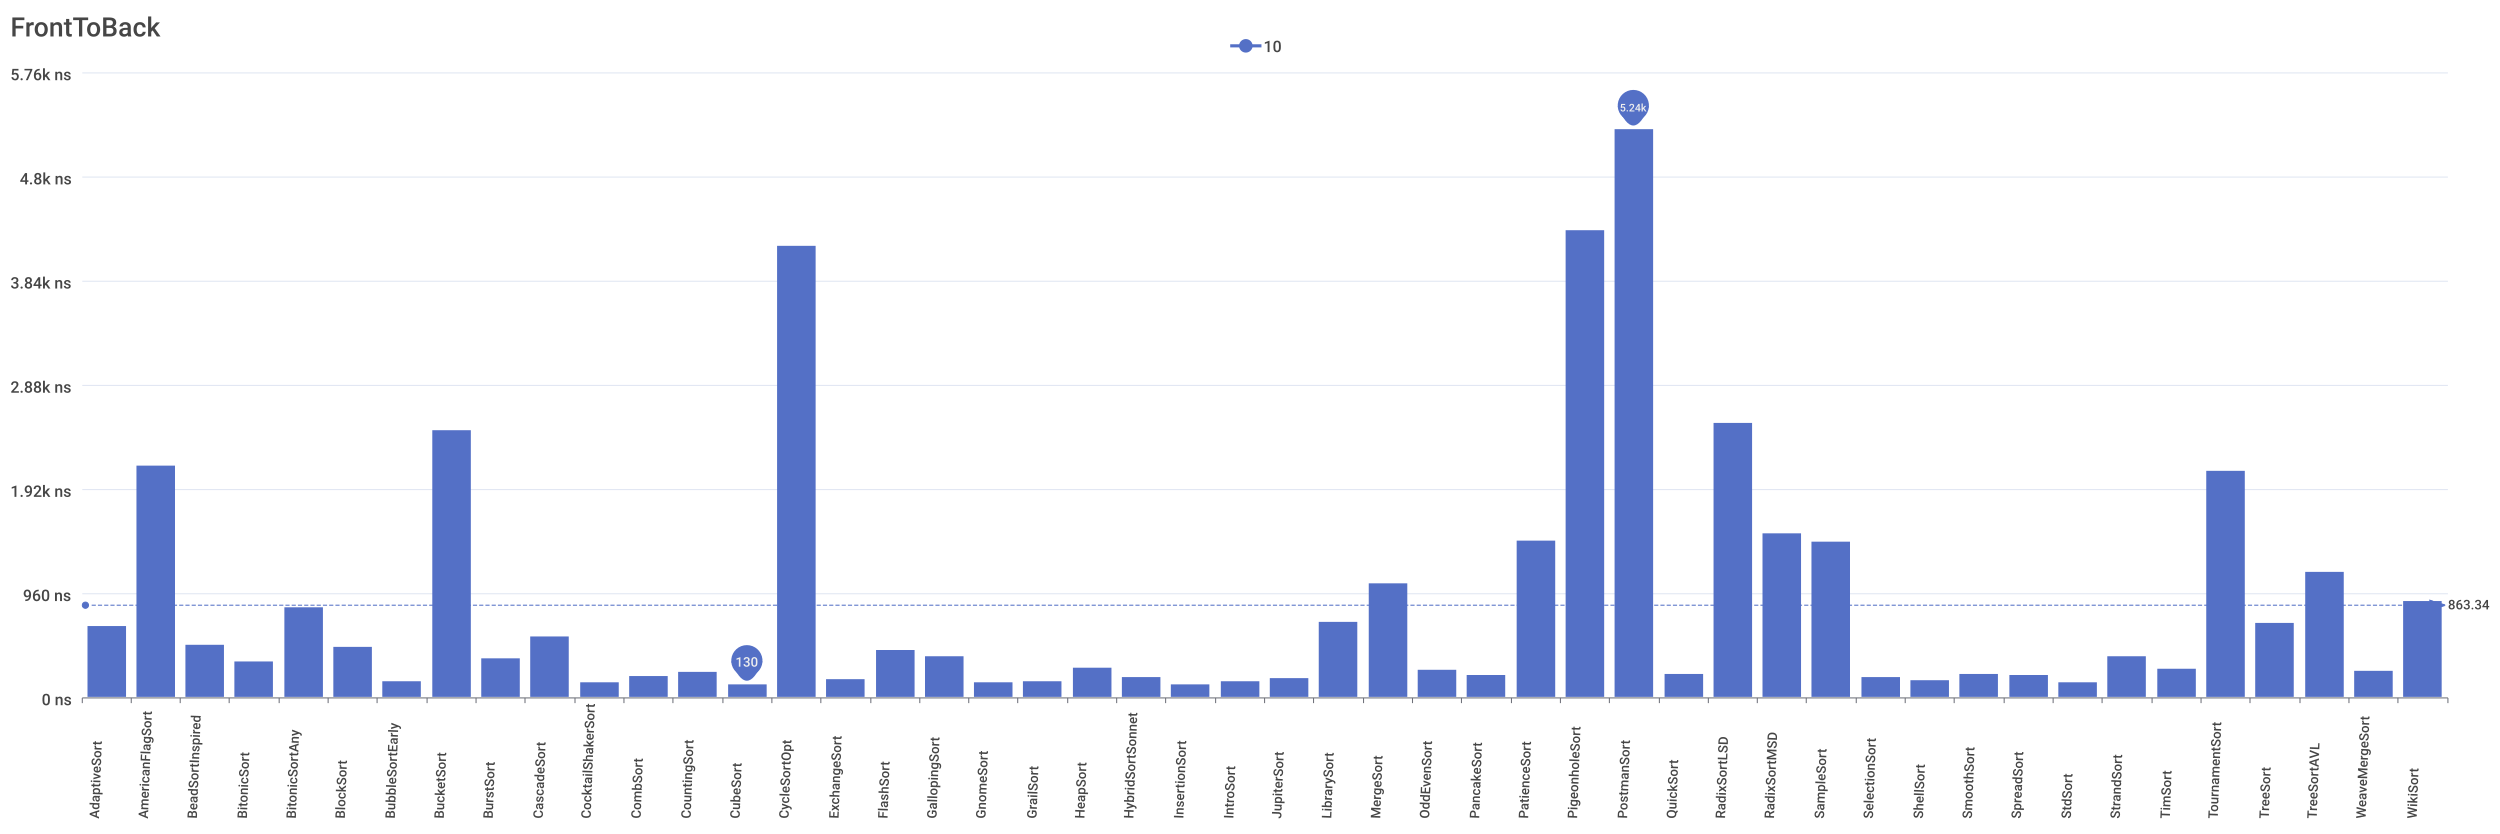
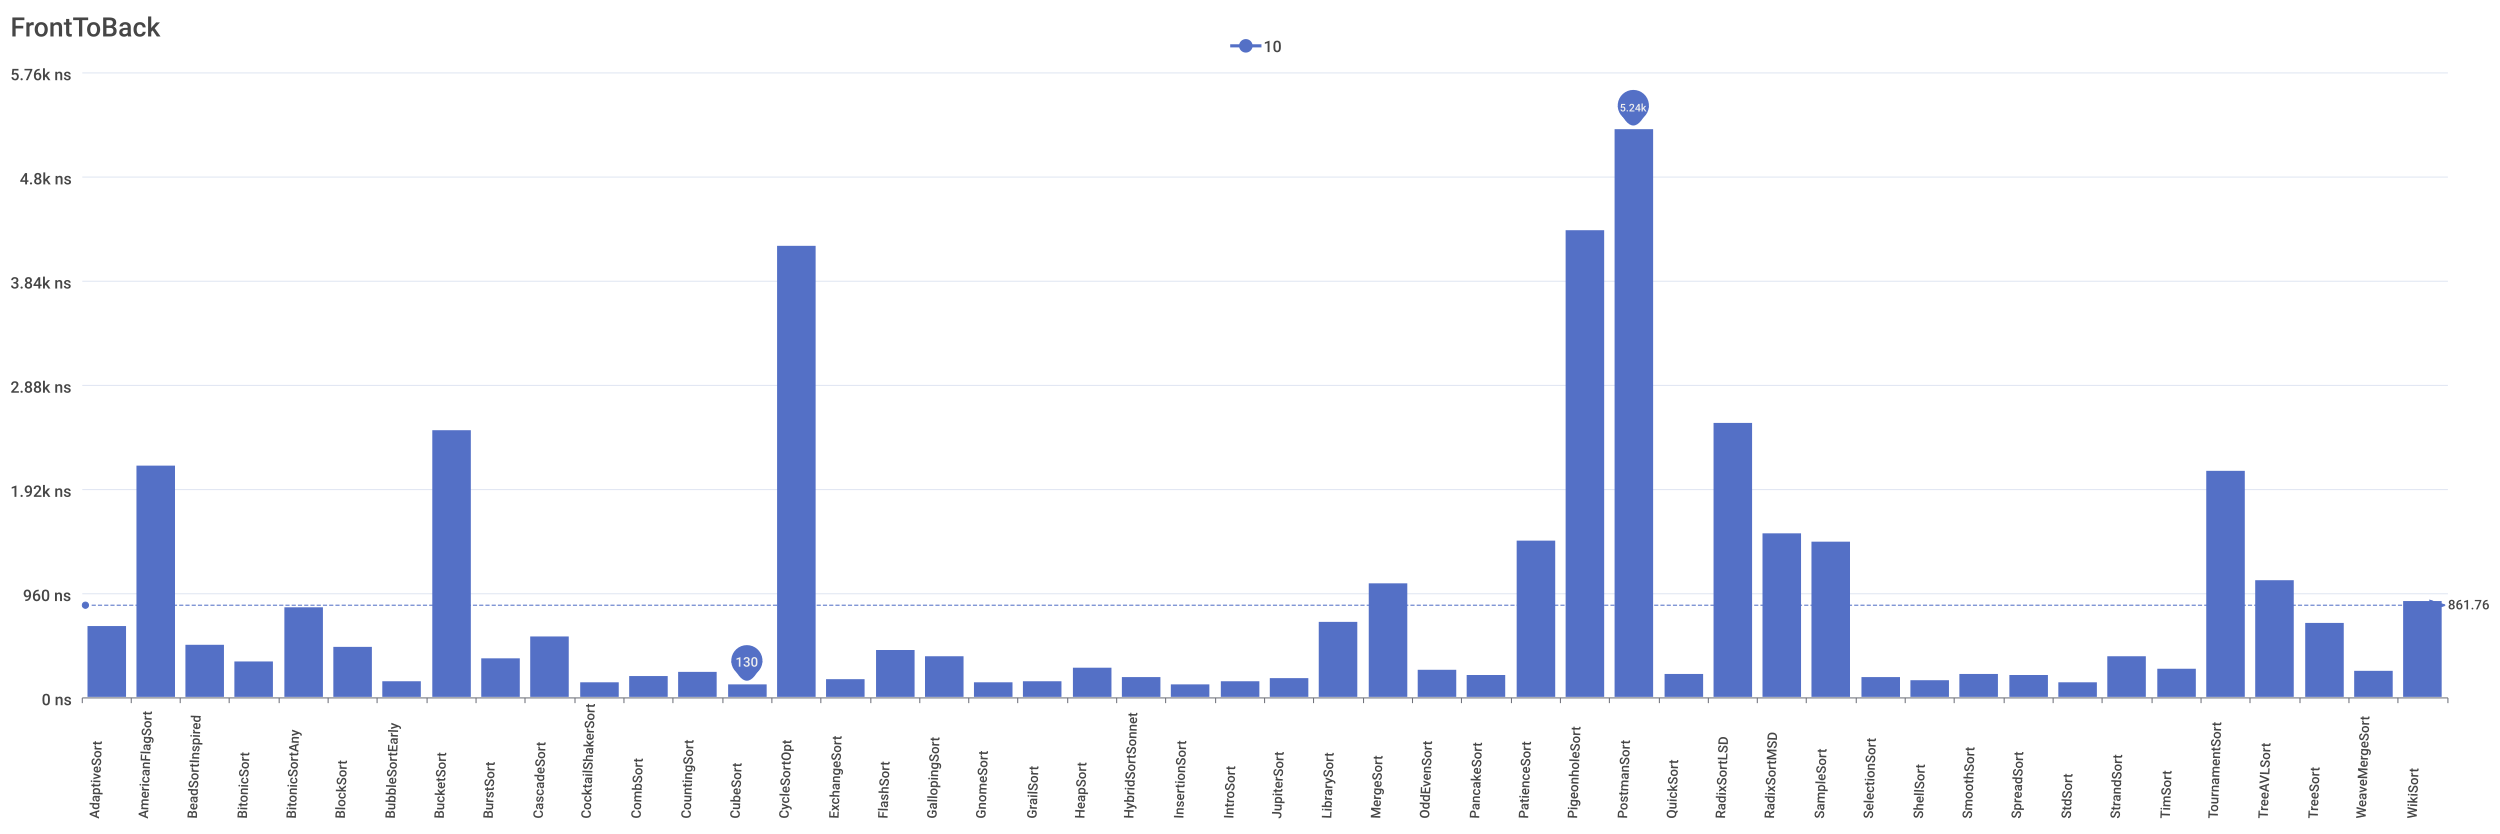
<svg xmlns="http://www.w3.org/2000/svg" width="2400" height="800">\n<path d="M 0 0 L 2400 0 L 2400 800 L 0 800 L 0 0" style="stroke-width:0;stroke:none;fill:rgba(255,255,255,1.0)" />
  <path d="M 1181 44 L 1211 44" style="stroke-width:3;stroke:rgba(84,112,198,1.0);fill:rgba(84,112,198,1.0)" />
  <circle cx="1196" cy="44" r="5" style="stroke-width:3;stroke:rgba(84,112,198,1.0);fill:rgba(84,112,198,1.0)" />
  <path d="" style="stroke-width:3;stroke:rgba(84,112,198,1.0);fill:rgba(84,112,198,1.0)" />
  <text x="1213" y="50" style="stroke-width:0;stroke:none;fill:rgba(70,70,70,1.0);font-size:15.3px;font-family:'Roboto Medium',sans-serif">10</text>
  <text x="10" y="35" style="stroke-width:0;stroke:none;fill:rgba(70,70,70,1.0);font-size:25.6px;font-family:'Roboto Medium',sans-serif">FrontToBack</text>
  <text x="10" y="77" style="stroke-width:0;stroke:none;fill:rgba(70,70,70,1.0);font-size:15.3px;font-family:'Roboto Medium',sans-serif">5.76k ns</text>
  <text x="19" y="177" style="stroke-width:0;stroke:none;fill:rgba(70,70,70,1.0);font-size:15.3px;font-family:'Roboto Medium',sans-serif">4.8k ns</text>
  <text x="10" y="277" style="stroke-width:0;stroke:none;fill:rgba(70,70,70,1.0);font-size:15.3px;font-family:'Roboto Medium',sans-serif">3.84k ns</text>
  <text x="10" y="377" style="stroke-width:0;stroke:none;fill:rgba(70,70,70,1.0);font-size:15.3px;font-family:'Roboto Medium',sans-serif">2.88k ns</text>
  <text x="10" y="477" style="stroke-width:0;stroke:none;fill:rgba(70,70,70,1.0);font-size:15.3px;font-family:'Roboto Medium',sans-serif">1.92k ns</text>
  <text x="22" y="577" style="stroke-width:0;stroke:none;fill:rgba(70,70,70,1.0);font-size:15.3px;font-family:'Roboto Medium',sans-serif">960 ns</text>
  <text x="40" y="677" style="stroke-width:0;stroke:none;fill:rgba(70,70,70,1.0);font-size:15.3px;font-family:'Roboto Medium',sans-serif">0 ns</text>
  <path d="M 79 70 L 2350 70" style="stroke-width:1;stroke:rgba(224,230,242,1.0);fill:none" />
  <path d="M 79 170 L 2350 170" style="stroke-width:1;stroke:rgba(224,230,242,1.0);fill:none" />
  <path d="M 79 270 L 2350 270" style="stroke-width:1;stroke:rgba(224,230,242,1.0);fill:none" />
  <path d="M 79 370 L 2350 370" style="stroke-width:1;stroke:rgba(224,230,242,1.0);fill:none" />
  <path d="M 79 470 L 2350 470" style="stroke-width:1;stroke:rgba(224,230,242,1.0);fill:none" />
  <path d="M 79 570 L 2350 570" style="stroke-width:1;stroke:rgba(224,230,242,1.0);fill:none" />
  <path d="M 79 675 L 79 670" style="stroke-width:1;stroke:rgba(110,112,121,1.0);fill:none" />
  <path d="M 126 675 L 126 670" style="stroke-width:1;stroke:rgba(110,112,121,1.0);fill:none" />
  <path d="M 173 675 L 173 670" style="stroke-width:1;stroke:rgba(110,112,121,1.0);fill:none" />
  <path d="M 220 675 L 220 670" style="stroke-width:1;stroke:rgba(110,112,121,1.0);fill:none" />
  <path d="M 268 675 L 268 670" style="stroke-width:1;stroke:rgba(110,112,121,1.0);fill:none" />
  <path d="M 315 675 L 315 670" style="stroke-width:1;stroke:rgba(110,112,121,1.0);fill:none" />
  <path d="M 362 675 L 362 670" style="stroke-width:1;stroke:rgba(110,112,121,1.0);fill:none" />
  <path d="M 410 675 L 410 670" style="stroke-width:1;stroke:rgba(110,112,121,1.0);fill:none" />
  <path d="M 457 675 L 457 670" style="stroke-width:1;stroke:rgba(110,112,121,1.0);fill:none" />
  <path d="M 504 675 L 504 670" style="stroke-width:1;stroke:rgba(110,112,121,1.0);fill:none" />
  <path d="M 552 675 L 552 670" style="stroke-width:1;stroke:rgba(110,112,121,1.0);fill:none" />
  <path d="M 599 675 L 599 670" style="stroke-width:1;stroke:rgba(110,112,121,1.0);fill:none" />
  <path d="M 646 675 L 646 670" style="stroke-width:1;stroke:rgba(110,112,121,1.0);fill:none" />
  <path d="M 694 675 L 694 670" style="stroke-width:1;stroke:rgba(110,112,121,1.0);fill:none" />
  <path d="M 741 675 L 741 670" style="stroke-width:1;stroke:rgba(110,112,121,1.0);fill:none" />
  <path d="M 788 675 L 788 670" style="stroke-width:1;stroke:rgba(110,112,121,1.0);fill:none" />
  <path d="M 836 675 L 836 670" style="stroke-width:1;stroke:rgba(110,112,121,1.0);fill:none" />
  <path d="M 883 675 L 883 670" style="stroke-width:1;stroke:rgba(110,112,121,1.0);fill:none" />
  <path d="M 930 675 L 930 670" style="stroke-width:1;stroke:rgba(110,112,121,1.0);fill:none" />
  <path d="M 977 675 L 977 670" style="stroke-width:1;stroke:rgba(110,112,121,1.0);fill:none" />
  <path d="M 1025 675 L 1025 670" style="stroke-width:1;stroke:rgba(110,112,121,1.0);fill:none" />
  <path d="M 1072 675 L 1072 670" style="stroke-width:1;stroke:rgba(110,112,121,1.0);fill:none" />
  <path d="M 1119 675 L 1119 670" style="stroke-width:1;stroke:rgba(110,112,121,1.0);fill:none" />
  <path d="M 1167 675 L 1167 670" style="stroke-width:1;stroke:rgba(110,112,121,1.0);fill:none" />
  <path d="M 1214 675 L 1214 670" style="stroke-width:1;stroke:rgba(110,112,121,1.0);fill:none" />
  <path d="M 1261 675 L 1261 670" style="stroke-width:1;stroke:rgba(110,112,121,1.0);fill:none" />
  <path d="M 1309 675 L 1309 670" style="stroke-width:1;stroke:rgba(110,112,121,1.0);fill:none" />
  <path d="M 1356 675 L 1356 670" style="stroke-width:1;stroke:rgba(110,112,121,1.0);fill:none" />
  <path d="M 1403 675 L 1403 670" style="stroke-width:1;stroke:rgba(110,112,121,1.0);fill:none" />
  <path d="M 1451 675 L 1451 670" style="stroke-width:1;stroke:rgba(110,112,121,1.0);fill:none" />
  <path d="M 1498 675 L 1498 670" style="stroke-width:1;stroke:rgba(110,112,121,1.0);fill:none" />
  <path d="M 1545 675 L 1545 670" style="stroke-width:1;stroke:rgba(110,112,121,1.0);fill:none" />
  <path d="M 1593 675 L 1593 670" style="stroke-width:1;stroke:rgba(110,112,121,1.0);fill:none" />
  <path d="M 1640 675 L 1640 670" style="stroke-width:1;stroke:rgba(110,112,121,1.0);fill:none" />
  <path d="M 1687 675 L 1687 670" style="stroke-width:1;stroke:rgba(110,112,121,1.0);fill:none" />
  <path d="M 1734 675 L 1734 670" style="stroke-width:1;stroke:rgba(110,112,121,1.0);fill:none" />
  <path d="M 1782 675 L 1782 670" style="stroke-width:1;stroke:rgba(110,112,121,1.0);fill:none" />
  <path d="M 1829 675 L 1829 670" style="stroke-width:1;stroke:rgba(110,112,121,1.0);fill:none" />
  <path d="M 1876 675 L 1876 670" style="stroke-width:1;stroke:rgba(110,112,121,1.0);fill:none" />
  <path d="M 1924 675 L 1924 670" style="stroke-width:1;stroke:rgba(110,112,121,1.0);fill:none" />
  <path d="M 1971 675 L 1971 670" style="stroke-width:1;stroke:rgba(110,112,121,1.0);fill:none" />
  <path d="M 2018 675 L 2018 670" style="stroke-width:1;stroke:rgba(110,112,121,1.0);fill:none" />
  <path d="M 2066 675 L 2066 670" style="stroke-width:1;stroke:rgba(110,112,121,1.0);fill:none" />
  <path d="M 2113 675 L 2113 670" style="stroke-width:1;stroke:rgba(110,112,121,1.0);fill:none" />
  <path d="M 2160 675 L 2160 670" style="stroke-width:1;stroke:rgba(110,112,121,1.0);fill:none" />
  <path d="M 2208 675 L 2208 670" style="stroke-width:1;stroke:rgba(110,112,121,1.0);fill:none" />
  <path d="M 2255 675 L 2255 670" style="stroke-width:1;stroke:rgba(110,112,121,1.0);fill:none" />
  <path d="M 2302 675 L 2302 670" style="stroke-width:1;stroke:rgba(110,112,121,1.0);fill:none" />
  <path d="M 2350 675 L 2350 670" style="stroke-width:1;stroke:rgba(110,112,121,1.0);fill:none" />
  <path d="M 79 670 L 2350 670" style="stroke-width:1;stroke:rgba(110,112,121,1.0);fill:none" />
  <text x="95" y="786" style="stroke-width:0;stroke:none;fill:rgba(70,70,70,1.0);font-size:12.8px;font-family:'Roboto Medium',sans-serif" transform="rotate(272.15,95,786)">AdaptiveSort</text>
  <text x="142" y="786" style="stroke-width:0;stroke:none;fill:rgba(70,70,70,1.0);font-size:12.8px;font-family:'Roboto Medium',sans-serif" transform="rotate(272.15,142,786)">AmericanFlagSort</text>
  <text x="189" y="786" style="stroke-width:0;stroke:none;fill:rgba(70,70,70,1.0);font-size:12.8px;font-family:'Roboto Medium',sans-serif" transform="rotate(272.15,189,786)">BeadSortInspired</text>
  <text x="237" y="786" style="stroke-width:0;stroke:none;fill:rgba(70,70,70,1.0);font-size:12.8px;font-family:'Roboto Medium',sans-serif" transform="rotate(272.15,237,786)">BitonicSort</text>
  <text x="284" y="786" style="stroke-width:0;stroke:none;fill:rgba(70,70,70,1.0);font-size:12.8px;font-family:'Roboto Medium',sans-serif" transform="rotate(272.15,284,786)">BitonicSortAny</text>
  <text x="331" y="786" style="stroke-width:0;stroke:none;fill:rgba(70,70,70,1.0);font-size:12.8px;font-family:'Roboto Medium',sans-serif" transform="rotate(272.15,331,786)">BlockSort</text>
  <text x="379" y="786" style="stroke-width:0;stroke:none;fill:rgba(70,70,70,1.0);font-size:12.8px;font-family:'Roboto Medium',sans-serif" transform="rotate(272.15,379,786)">BubbleSortEarly</text>
  <text x="426" y="786" style="stroke-width:0;stroke:none;fill:rgba(70,70,70,1.0);font-size:12.8px;font-family:'Roboto Medium',sans-serif" transform="rotate(272.15,426,786)">BucketSort</text>
  <text x="473" y="786" style="stroke-width:0;stroke:none;fill:rgba(70,70,70,1.0);font-size:12.8px;font-family:'Roboto Medium',sans-serif" transform="rotate(272.15,473,786)">BurstSort</text>
  <text x="521" y="786" style="stroke-width:0;stroke:none;fill:rgba(70,70,70,1.0);font-size:12.8px;font-family:'Roboto Medium',sans-serif" transform="rotate(272.15,521,786)">CascadeSort</text>
  <text x="567" y="786" style="stroke-width:0;stroke:none;fill:rgba(70,70,70,1.0);font-size:12.8px;font-family:'Roboto Medium',sans-serif" transform="rotate(272.15,567,786)">CocktailShakerSort</text>
  <text x="615" y="786" style="stroke-width:0;stroke:none;fill:rgba(70,70,70,1.0);font-size:12.8px;font-family:'Roboto Medium',sans-serif" transform="rotate(272.15,615,786)">CombSort</text>
  <text x="663" y="786" style="stroke-width:0;stroke:none;fill:rgba(70,70,70,1.0);font-size:12.8px;font-family:'Roboto Medium',sans-serif" transform="rotate(272.15,663,786)">CountingSort</text>
  <text x="710" y="786" style="stroke-width:0;stroke:none;fill:rgba(70,70,70,1.0);font-size:12.8px;font-family:'Roboto Medium',sans-serif" transform="rotate(272.15,710,786)">CubeSort</text>
  <text x="757" y="786" style="stroke-width:0;stroke:none;fill:rgba(70,70,70,1.0);font-size:12.8px;font-family:'Roboto Medium',sans-serif" transform="rotate(272.15,757,786)">CycleSortOpt</text>
  <text x="805" y="786" style="stroke-width:0;stroke:none;fill:rgba(70,70,70,1.0);font-size:12.8px;font-family:'Roboto Medium',sans-serif" transform="rotate(272.15,805,786)">ExchangeSort</text>
  <text x="852" y="786" style="stroke-width:0;stroke:none;fill:rgba(70,70,70,1.0);font-size:12.8px;font-family:'Roboto Medium',sans-serif" transform="rotate(272.15,852,786)">FlashSort</text>
  <text x="899" y="786" style="stroke-width:0;stroke:none;fill:rgba(70,70,70,1.0);font-size:12.8px;font-family:'Roboto Medium',sans-serif" transform="rotate(272.15,899,786)">GallopingSort</text>
  <text x="946" y="786" style="stroke-width:0;stroke:none;fill:rgba(70,70,70,1.0);font-size:12.8px;font-family:'Roboto Medium',sans-serif" transform="rotate(272.15,946,786)">GnomeSort</text>
  <text x="995" y="786" style="stroke-width:0;stroke:none;fill:rgba(70,70,70,1.0);font-size:12.8px;font-family:'Roboto Medium',sans-serif" transform="rotate(272.15,995,786)">GrailSort</text>
  <text x="1041" y="786" style="stroke-width:0;stroke:none;fill:rgba(70,70,70,1.0);font-size:12.8px;font-family:'Roboto Medium',sans-serif" transform="rotate(272.15,1041,786)">HeapSort</text>
  <text x="1088" y="786" style="stroke-width:0;stroke:none;fill:rgba(70,70,70,1.0);font-size:12.8px;font-family:'Roboto Medium',sans-serif" transform="rotate(272.15,1088,786)">HybridSortSonnet</text>
  <text x="1136" y="786" style="stroke-width:0;stroke:none;fill:rgba(70,70,70,1.0);font-size:12.8px;font-family:'Roboto Medium',sans-serif" transform="rotate(272.15,1136,786)">InsertionSort</text>
  <text x="1184" y="786" style="stroke-width:0;stroke:none;fill:rgba(70,70,70,1.0);font-size:12.8px;font-family:'Roboto Medium',sans-serif" transform="rotate(272.15,1184,786)">IntroSort</text>
  <text x="1230" y="786" style="stroke-width:0;stroke:none;fill:rgba(70,70,70,1.0);font-size:12.8px;font-family:'Roboto Medium',sans-serif" transform="rotate(272.15,1230,786)">JupiterSort</text>
  <text x="1278" y="786" style="stroke-width:0;stroke:none;fill:rgba(70,70,70,1.0);font-size:12.8px;font-family:'Roboto Medium',sans-serif" transform="rotate(272.15,1278,786)">LibrarySort</text>
  <text x="1325" y="786" style="stroke-width:0;stroke:none;fill:rgba(70,70,70,1.0);font-size:12.8px;font-family:'Roboto Medium',sans-serif" transform="rotate(272.15,1325,786)">MergeSort</text>
  <text x="1372" y="786" style="stroke-width:0;stroke:none;fill:rgba(70,70,70,1.0);font-size:12.8px;font-family:'Roboto Medium',sans-serif" transform="rotate(272.15,1372,786)">OddEvenSort</text>
  <text x="1420" y="786" style="stroke-width:0;stroke:none;fill:rgba(70,70,70,1.0);font-size:12.8px;font-family:'Roboto Medium',sans-serif" transform="rotate(272.15,1420,786)">PancakeSort</text>
  <text x="1467" y="786" style="stroke-width:0;stroke:none;fill:rgba(70,70,70,1.0);font-size:12.8px;font-family:'Roboto Medium',sans-serif" transform="rotate(272.15,1467,786)">PatienceSort</text>
  <text x="1514" y="786" style="stroke-width:0;stroke:none;fill:rgba(70,70,70,1.0);font-size:12.8px;font-family:'Roboto Medium',sans-serif" transform="rotate(272.15,1514,786)">PigeonholeSort</text>
  <text x="1562" y="786" style="stroke-width:0;stroke:none;fill:rgba(70,70,70,1.0);font-size:12.8px;font-family:'Roboto Medium',sans-serif" transform="rotate(272.15,1562,786)">PostmanSort</text>
  <text x="1609" y="786" style="stroke-width:0;stroke:none;fill:rgba(70,70,70,1.0);font-size:12.8px;font-family:'Roboto Medium',sans-serif" transform="rotate(272.15,1609,786)">QuickSort</text>
  <text x="1656" y="786" style="stroke-width:0;stroke:none;fill:rgba(70,70,70,1.0);font-size:12.8px;font-family:'Roboto Medium',sans-serif" transform="rotate(272.15,1656,786)">RadixSortLSD</text>
  <text x="1703" y="786" style="stroke-width:0;stroke:none;fill:rgba(70,70,70,1.0);font-size:12.8px;font-family:'Roboto Medium',sans-serif" transform="rotate(272.15,1703,786)">RadixSortMSD</text>
  <text x="1751" y="786" style="stroke-width:0;stroke:none;fill:rgba(70,70,70,1.0);font-size:12.8px;font-family:'Roboto Medium',sans-serif" transform="rotate(272.15,1751,786)">SampleSort</text>
  <text x="1798" y="786" style="stroke-width:0;stroke:none;fill:rgba(70,70,70,1.0);font-size:12.8px;font-family:'Roboto Medium',sans-serif" transform="rotate(272.15,1798,786)">SelectionSort</text>
  <text x="1846" y="786" style="stroke-width:0;stroke:none;fill:rgba(70,70,70,1.0);font-size:12.8px;font-family:'Roboto Medium',sans-serif" transform="rotate(272.15,1846,786)">ShellSort</text>
  <text x="1893" y="786" style="stroke-width:0;stroke:none;fill:rgba(70,70,70,1.0);font-size:12.8px;font-family:'Roboto Medium',sans-serif" transform="rotate(272.15,1893,786)">SmoothSort</text>
  <text x="1940" y="786" style="stroke-width:0;stroke:none;fill:rgba(70,70,70,1.0);font-size:12.8px;font-family:'Roboto Medium',sans-serif" transform="rotate(272.15,1940,786)">SpreadSort</text>
  <text x="1988" y="786" style="stroke-width:0;stroke:none;fill:rgba(70,70,70,1.0);font-size:12.8px;font-family:'Roboto Medium',sans-serif" transform="rotate(272.15,1988,786)">StdSort</text>
  <text x="2035" y="786" style="stroke-width:0;stroke:none;fill:rgba(70,70,70,1.0);font-size:12.8px;font-family:'Roboto Medium',sans-serif" transform="rotate(272.15,2035,786)">StrandSort</text>
  <text x="2083" y="786" style="stroke-width:0;stroke:none;fill:rgba(70,70,70,1.0);font-size:12.8px;font-family:'Roboto Medium',sans-serif" transform="rotate(272.15,2083,786)">TimSort</text>
  <text x="2129" y="786" style="stroke-width:0;stroke:none;fill:rgba(70,70,70,1.0);font-size:12.8px;font-family:'Roboto Medium',sans-serif" transform="rotate(272.15,2129,786)">TournamentSort</text>
-   <text x="2178" y="786" style="stroke-width:0;stroke:none;fill:rgba(70,70,70,1.0);font-size:12.8px;font-family:'Roboto Medium',sans-serif" transform="rotate(272.15,2178,786)">TreeSort</text>
-   <text x="2224" y="786" style="stroke-width:0;stroke:none;fill:rgba(70,70,70,1.0);font-size:12.8px;font-family:'Roboto Medium',sans-serif" transform="rotate(272.15,2224,786)">TreeSortAVL</text>
+   <text x="2177" y="786" style="stroke-width:0;stroke:none;fill:rgba(70,70,70,1.0);font-size:12.8px;font-family:'Roboto Medium',sans-serif" transform="rotate(272.15,2177,786)">TreeAVLSort</text>
+   <text x="2225" y="786" style="stroke-width:0;stroke:none;fill:rgba(70,70,70,1.0);font-size:12.8px;font-family:'Roboto Medium',sans-serif" transform="rotate(272.15,2225,786)">TreeSort</text>
  <text x="2271" y="786" style="stroke-width:0;stroke:none;fill:rgba(70,70,70,1.0);font-size:12.8px;font-family:'Roboto Medium',sans-serif" transform="rotate(272.15,2271,786)">WeaveMergeSort</text>
  <text x="2320" y="786" style="stroke-width:0;stroke:none;fill:rgba(70,70,70,1.0);font-size:12.8px;font-family:'Roboto Medium',sans-serif" transform="rotate(272.15,2320,786)">WikiSort</text>
  <path d="M 84 601 L 121 601 L 121 669 L 84 669 L 84 601" style="stroke-width:0;stroke:none;fill:rgba(84,112,198,1.0)" />
  <path d="M 131 447 L 168 447 L 168 669 L 131 669 L 131 447" style="stroke-width:0;stroke:none;fill:rgba(84,112,198,1.0)" />
  <path d="M 178 619 L 215 619 L 215 669 L 178 669 L 178 619" style="stroke-width:0;stroke:none;fill:rgba(84,112,198,1.0)" />
  <path d="M 225 635 L 262 635 L 262 669 L 225 669 L 225 635" style="stroke-width:0;stroke:none;fill:rgba(84,112,198,1.0)" />
  <path d="M 273 583 L 310 583 L 310 669 L 273 669 L 273 583" style="stroke-width:0;stroke:none;fill:rgba(84,112,198,1.0)" />
  <path d="M 320 621 L 357 621 L 357 669 L 320 669 L 320 621" style="stroke-width:0;stroke:none;fill:rgba(84,112,198,1.0)" />
  <path d="M 367 654 L 404 654 L 404 669 L 367 669 L 367 654" style="stroke-width:0;stroke:none;fill:rgba(84,112,198,1.0)" />
  <path d="M 415 413 L 452 413 L 452 669 L 415 669 L 415 413" style="stroke-width:0;stroke:none;fill:rgba(84,112,198,1.0)" />
  <path d="M 462 632 L 499 632 L 499 669 L 462 669 L 462 632" style="stroke-width:0;stroke:none;fill:rgba(84,112,198,1.0)" />
  <path d="M 509 611 L 546 611 L 546 669 L 509 669 L 509 611" style="stroke-width:0;stroke:none;fill:rgba(84,112,198,1.0)" />
  <path d="M 557 655 L 594 655 L 594 669 L 557 669 L 557 655" style="stroke-width:0;stroke:none;fill:rgba(84,112,198,1.0)" />
  <path d="M 604 649 L 641 649 L 641 669 L 604 669 L 604 649" style="stroke-width:0;stroke:none;fill:rgba(84,112,198,1.0)" />
  <path d="M 651 645 L 688 645 L 688 669 L 651 669 L 651 645" style="stroke-width:0;stroke:none;fill:rgba(84,112,198,1.0)" />
  <path d="M 699 657 L 736 657 L 736 669 L 699 669 L 699 657" style="stroke-width:0;stroke:none;fill:rgba(84,112,198,1.0)" />
  <path d="M 746 236 L 783 236 L 783 669 L 746 669 L 746 236" style="stroke-width:0;stroke:none;fill:rgba(84,112,198,1.0)" />
  <path d="M 793 652 L 830 652 L 830 669 L 793 669 L 793 652" style="stroke-width:0;stroke:none;fill:rgba(84,112,198,1.0)" />
  <path d="M 841 624 L 878 624 L 878 669 L 841 669 L 841 624" style="stroke-width:0;stroke:none;fill:rgba(84,112,198,1.0)" />
  <path d="M 888 630 L 925 630 L 925 669 L 888 669 L 888 630" style="stroke-width:0;stroke:none;fill:rgba(84,112,198,1.0)" />
  <path d="M 935 655 L 972 655 L 972 669 L 935 669 L 935 655" style="stroke-width:0;stroke:none;fill:rgba(84,112,198,1.0)" />
  <path d="M 982 654 L 1019 654 L 1019 669 L 982 669 L 982 654" style="stroke-width:0;stroke:none;fill:rgba(84,112,198,1.0)" />
  <path d="M 1030 641 L 1067 641 L 1067 669 L 1030 669 L 1030 641" style="stroke-width:0;stroke:none;fill:rgba(84,112,198,1.0)" />
  <path d="M 1077 650 L 1114 650 L 1114 669 L 1077 669 L 1077 650" style="stroke-width:0;stroke:none;fill:rgba(84,112,198,1.0)" />
  <path d="M 1124 657 L 1161 657 L 1161 669 L 1124 669 L 1124 657" style="stroke-width:0;stroke:none;fill:rgba(84,112,198,1.0)" />
  <path d="M 1172 654 L 1209 654 L 1209 669 L 1172 669 L 1172 654" style="stroke-width:0;stroke:none;fill:rgba(84,112,198,1.0)" />
  <path d="M 1219 651 L 1256 651 L 1256 669 L 1219 669 L 1219 651" style="stroke-width:0;stroke:none;fill:rgba(84,112,198,1.0)" />
  <path d="M 1266 597 L 1303 597 L 1303 669 L 1266 669 L 1266 597" style="stroke-width:0;stroke:none;fill:rgba(84,112,198,1.0)" />
  <path d="M 1314 560 L 1351 560 L 1351 669 L 1314 669 L 1314 560" style="stroke-width:0;stroke:none;fill:rgba(84,112,198,1.0)" />
  <path d="M 1361 643 L 1398 643 L 1398 669 L 1361 669 L 1361 643" style="stroke-width:0;stroke:none;fill:rgba(84,112,198,1.0)" />
  <path d="M 1408 648 L 1445 648 L 1445 669 L 1408 669 L 1408 648" style="stroke-width:0;stroke:none;fill:rgba(84,112,198,1.0)" />
  <path d="M 1456 519 L 1493 519 L 1493 669 L 1456 669 L 1456 519" style="stroke-width:0;stroke:none;fill:rgba(84,112,198,1.0)" />
  <path d="M 1503 221 L 1540 221 L 1540 669 L 1503 669 L 1503 221" style="stroke-width:0;stroke:none;fill:rgba(84,112,198,1.0)" />
  <path d="M 1550 124 L 1587 124 L 1587 669 L 1550 669 L 1550 124" style="stroke-width:0;stroke:none;fill:rgba(84,112,198,1.0)" />
  <path d="M 1598 647 L 1635 647 L 1635 669 L 1598 669 L 1598 647" style="stroke-width:0;stroke:none;fill:rgba(84,112,198,1.0)" />
  <path d="M 1645 406 L 1682 406 L 1682 669 L 1645 669 L 1645 406" style="stroke-width:0;stroke:none;fill:rgba(84,112,198,1.0)" />
  <path d="M 1692 512 L 1729 512 L 1729 669 L 1692 669 L 1692 512" style="stroke-width:0;stroke:none;fill:rgba(84,112,198,1.0)" />
  <path d="M 1739 520 L 1776 520 L 1776 669 L 1739 669 L 1739 520" style="stroke-width:0;stroke:none;fill:rgba(84,112,198,1.0)" />
  <path d="M 1787 650 L 1824 650 L 1824 669 L 1787 669 L 1787 650" style="stroke-width:0;stroke:none;fill:rgba(84,112,198,1.0)" />
  <path d="M 1834 653 L 1871 653 L 1871 669 L 1834 669 L 1834 653" style="stroke-width:0;stroke:none;fill:rgba(84,112,198,1.0)" />
  <path d="M 1881 647 L 1918 647 L 1918 669 L 1881 669 L 1881 647" style="stroke-width:0;stroke:none;fill:rgba(84,112,198,1.0)" />
  <path d="M 1929 648 L 1966 648 L 1966 669 L 1929 669 L 1929 648" style="stroke-width:0;stroke:none;fill:rgba(84,112,198,1.0)" />
  <path d="M 1976 655 L 2013 655 L 2013 669 L 1976 669 L 1976 655" style="stroke-width:0;stroke:none;fill:rgba(84,112,198,1.0)" />
  <path d="M 2023 630 L 2060 630 L 2060 669 L 2023 669 L 2023 630" style="stroke-width:0;stroke:none;fill:rgba(84,112,198,1.0)" />
  <path d="M 2071 642 L 2108 642 L 2108 669 L 2071 669 L 2071 642" style="stroke-width:0;stroke:none;fill:rgba(84,112,198,1.0)" />
  <path d="M 2118 452 L 2155 452 L 2155 669 L 2118 669 L 2118 452" style="stroke-width:0;stroke:none;fill:rgba(84,112,198,1.0)" />
-   <path d="M 2165 598 L 2202 598 L 2202 669 L 2165 669 L 2165 598" style="stroke-width:0;stroke:none;fill:rgba(84,112,198,1.0)" />
-   <path d="M 2213 549 L 2250 549 L 2250 669 L 2213 669 L 2213 549" style="stroke-width:0;stroke:none;fill:rgba(84,112,198,1.0)" />
+   <path d="M 2165 557 L 2202 557 L 2202 669 L 2165 669 L 2165 557" style="stroke-width:0;stroke:none;fill:rgba(84,112,198,1.0)" />
+   <path d="M 2213 598 L 2250 598 L 2250 669 L 2213 669 L 2213 598" style="stroke-width:0;stroke:none;fill:rgba(84,112,198,1.0)" />
  <path d="M 2260 644 L 2297 644 L 2297 669 L 2260 669 L 2260 644" style="stroke-width:0;stroke:none;fill:rgba(84,112,198,1.0)" />
  <path d="M 2307 577 L 2344 577 L 2344 669 L 2307 669 L 2307 577" style="stroke-width:0;stroke:none;fill:rgba(84,112,198,1.0)" />
  <path d="M 1565 116 A 15 15 330.00 1 1 1571 116 L 1568 102 Z" style="stroke-width:0;stroke:none;fill:rgba(84,112,198,1.0)" />
  <path d="M 1553 102 Q1568,139 1583,102 Z" style="stroke-width:0;stroke:none;fill:rgba(84,112,198,1.0)" />
  <text x="1555" y="107" style="stroke-width:0;stroke:none;fill:rgba(238,238,238,1.0);font-size:10.2px;font-family:'Roboto Medium',sans-serif">5.24k</text>
  <path d="M 714 649 A 15 15 330.00 1 1 720 649 L 717 635 Z" style="stroke-width:0;stroke:none;fill:rgba(84,112,198,1.0)" />
  <path d="M 702 635 Q717,672 732,635 Z" style="stroke-width:0;stroke:none;fill:rgba(84,112,198,1.0)" />
  <text x="706" y="640" style="stroke-width:0;stroke:none;fill:rgba(238,238,238,1.0);font-size:12.8px;font-family:'Roboto Medium',sans-serif">130</text>
  <circle cx="82" cy="581" r="3" style="stroke-width:1;stroke:rgba(84,112,198,1.0);fill:rgba(84,112,198,1.0)" />
  <path stroke-dasharray="4.0, 2.0" d="" style="stroke-width:1;stroke:rgba(84,112,198,1.0);fill:rgba(84,112,198,1.0)" />
  <path stroke-dasharray="4.0, 2.0" d="M 88 581 L 2332 581" style="stroke-width:1;stroke:rgba(84,112,198,1.0);fill:rgba(84,112,198,1.0)" />
  <path stroke-dasharray="4.0, 2.0" d="M 2332 576 L 2348 581 L 2332 586 L 2337 581 L 2332 576" style="stroke-width:1;stroke:rgba(84,112,198,1.0);fill:rgba(84,112,198,1.0)" />
-   <text x="2350" y="585" style="stroke-width:0;stroke:none;fill:rgba(70,70,70,1.0);font-size:12.8px;font-family:'Roboto Medium',sans-serif">863.34</text>
+   <text x="2350" y="585" style="stroke-width:0;stroke:none;fill:rgba(70,70,70,1.0);font-size:12.8px;font-family:'Roboto Medium',sans-serif">861.76</text>
</svg>
